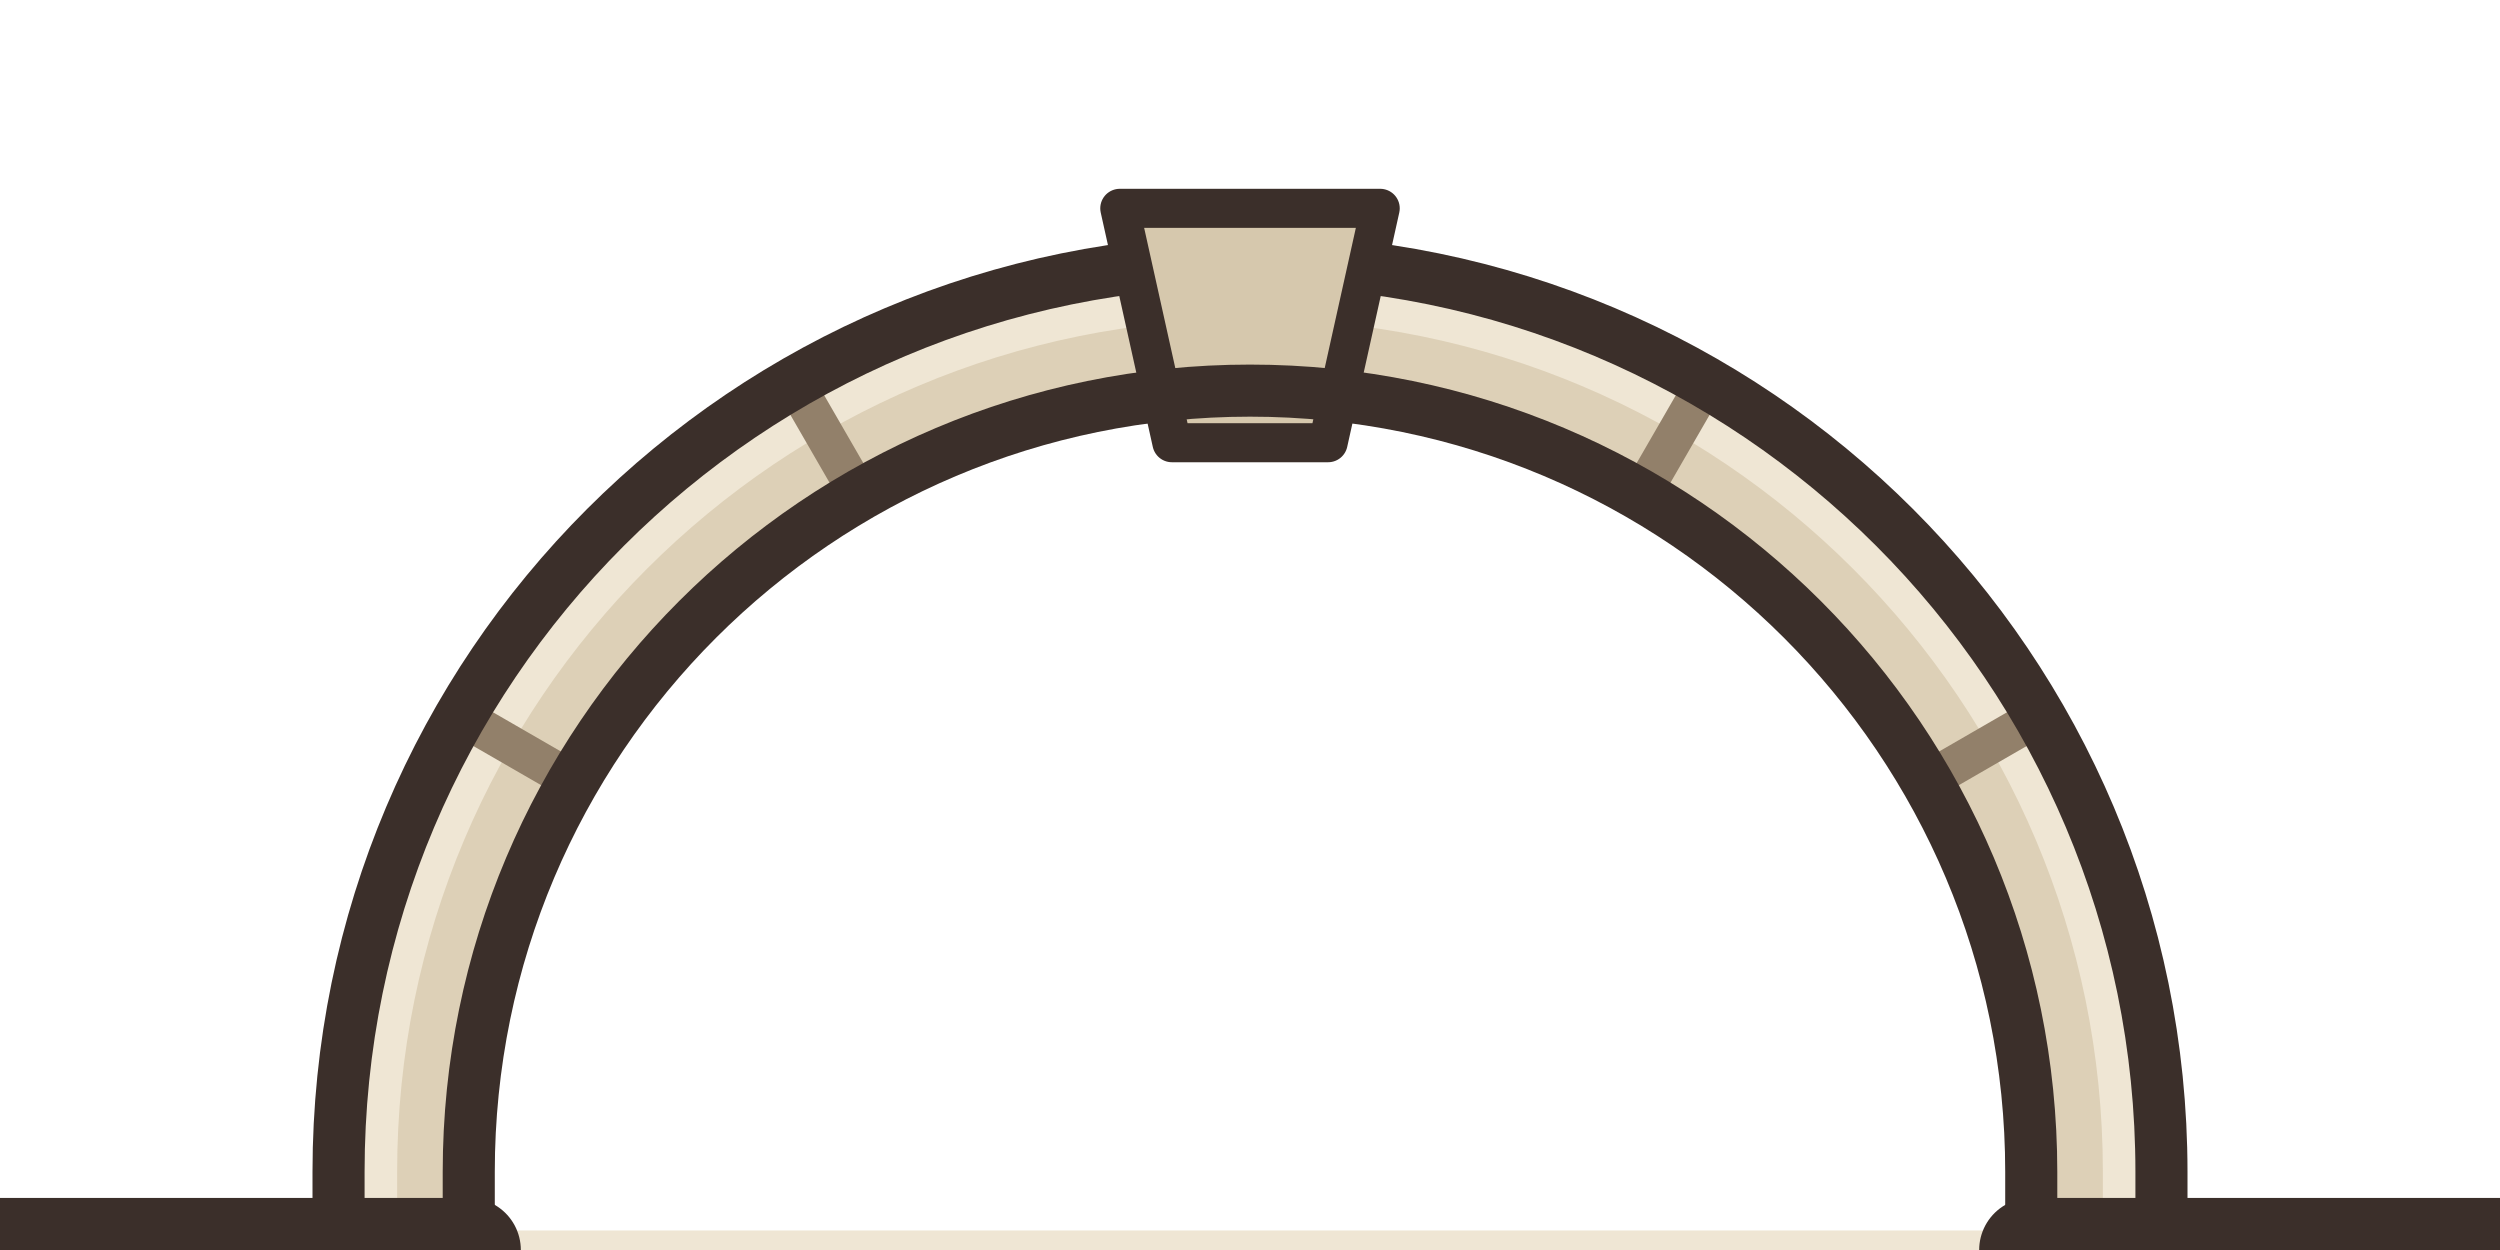
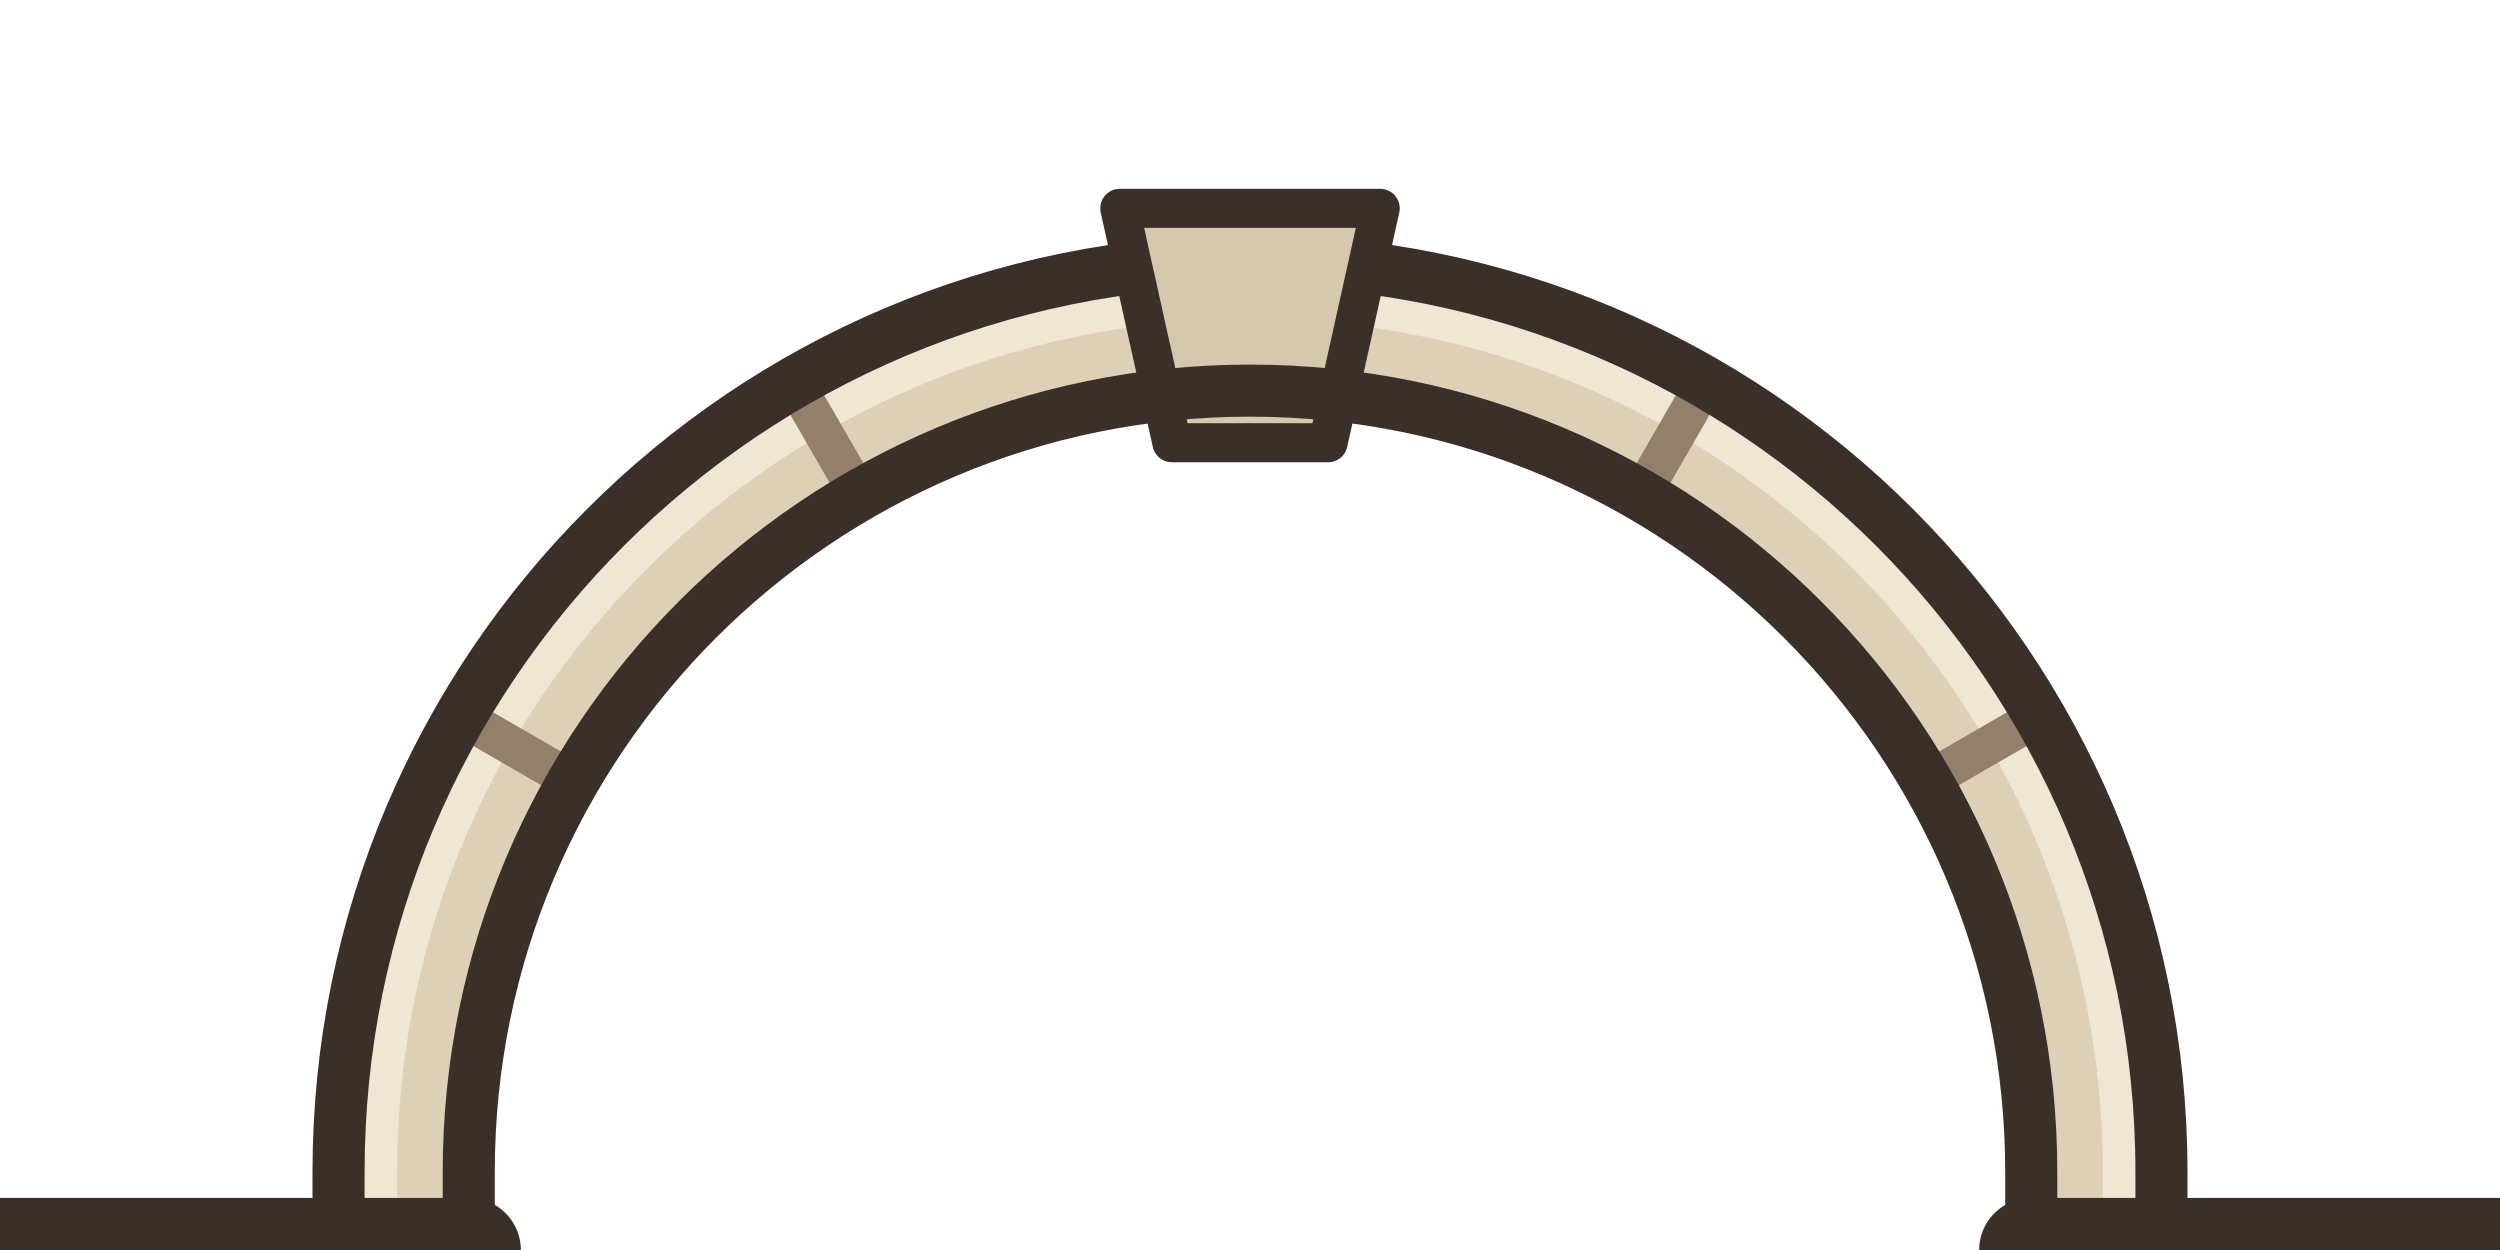
<svg xmlns="http://www.w3.org/2000/svg" viewBox="0 0 192 96" width="192" height="96">
  <path d="M26 96V90A70 70 0 0 1 166 90V96ZM36 96V90A60 60 0 0 1 156 90V96Z" fill="#ddd0b7" fill-rule="evenodd" />
-   <path d="M29 96V90A67 67 0 0 1 163 90V96Z" fill="none" stroke="#efe6d4" stroke-width="3" />
+   <path d="M29 96V90A67 67 0 0 1 163 90V96" fill="none" stroke="#efe6d4" stroke-width="3" />
  <path d="M44.038 60L35.378 55M66 38.038L61 29.378M96 30L96 20M126 38.038L131 29.378M147.962 60L156.622 55" fill="none" stroke="#92806a" stroke-width="3" stroke-linejoin="round" stroke-linecap="round" />
  <path d="M26 96V90A70 70 0 0 1 166 90V96" fill="none" stroke="#3b2f2a" stroke-width="4" stroke-linejoin="round" stroke-linecap="round" />
  <path d="M86 16h20l-4 18h-12z" fill="#d6c8ad" stroke="#3b2f2a" stroke-width="3" stroke-linejoin="round" stroke-linecap="round" />
  <path d="M36 96V90A60 60 0 0 1 156 90V96" fill="none" stroke="#3b2f2a" stroke-width="4" stroke-linejoin="round" stroke-linecap="round" />
  <path d="M0 96H36M156 96H192" fill="none" stroke="#3b2f2a" stroke-width="8" stroke-linejoin="round" stroke-linecap="round" />
</svg>
